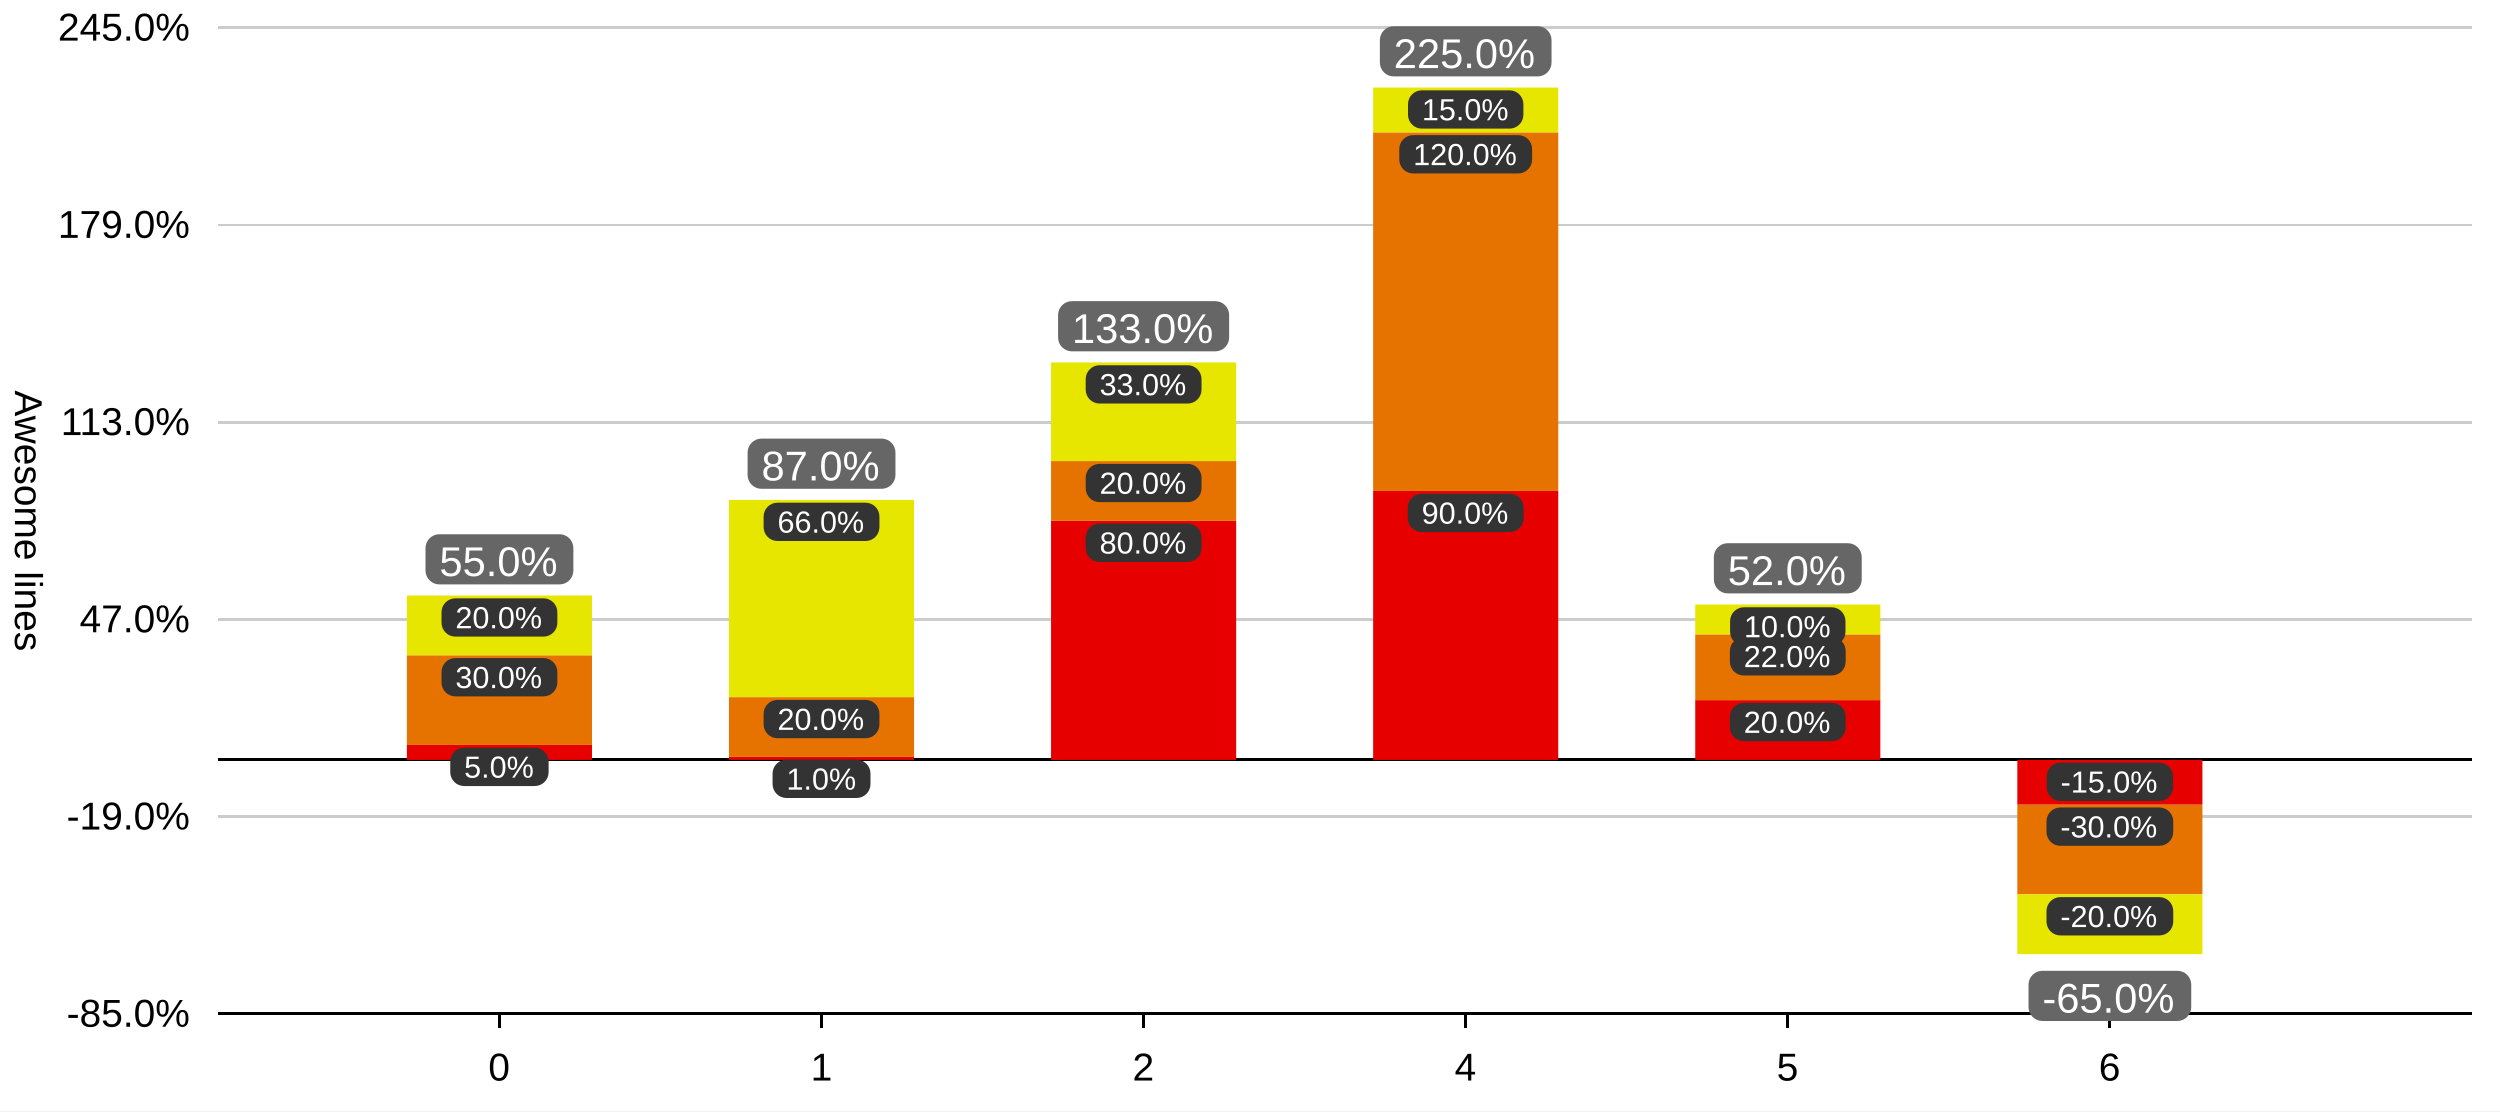
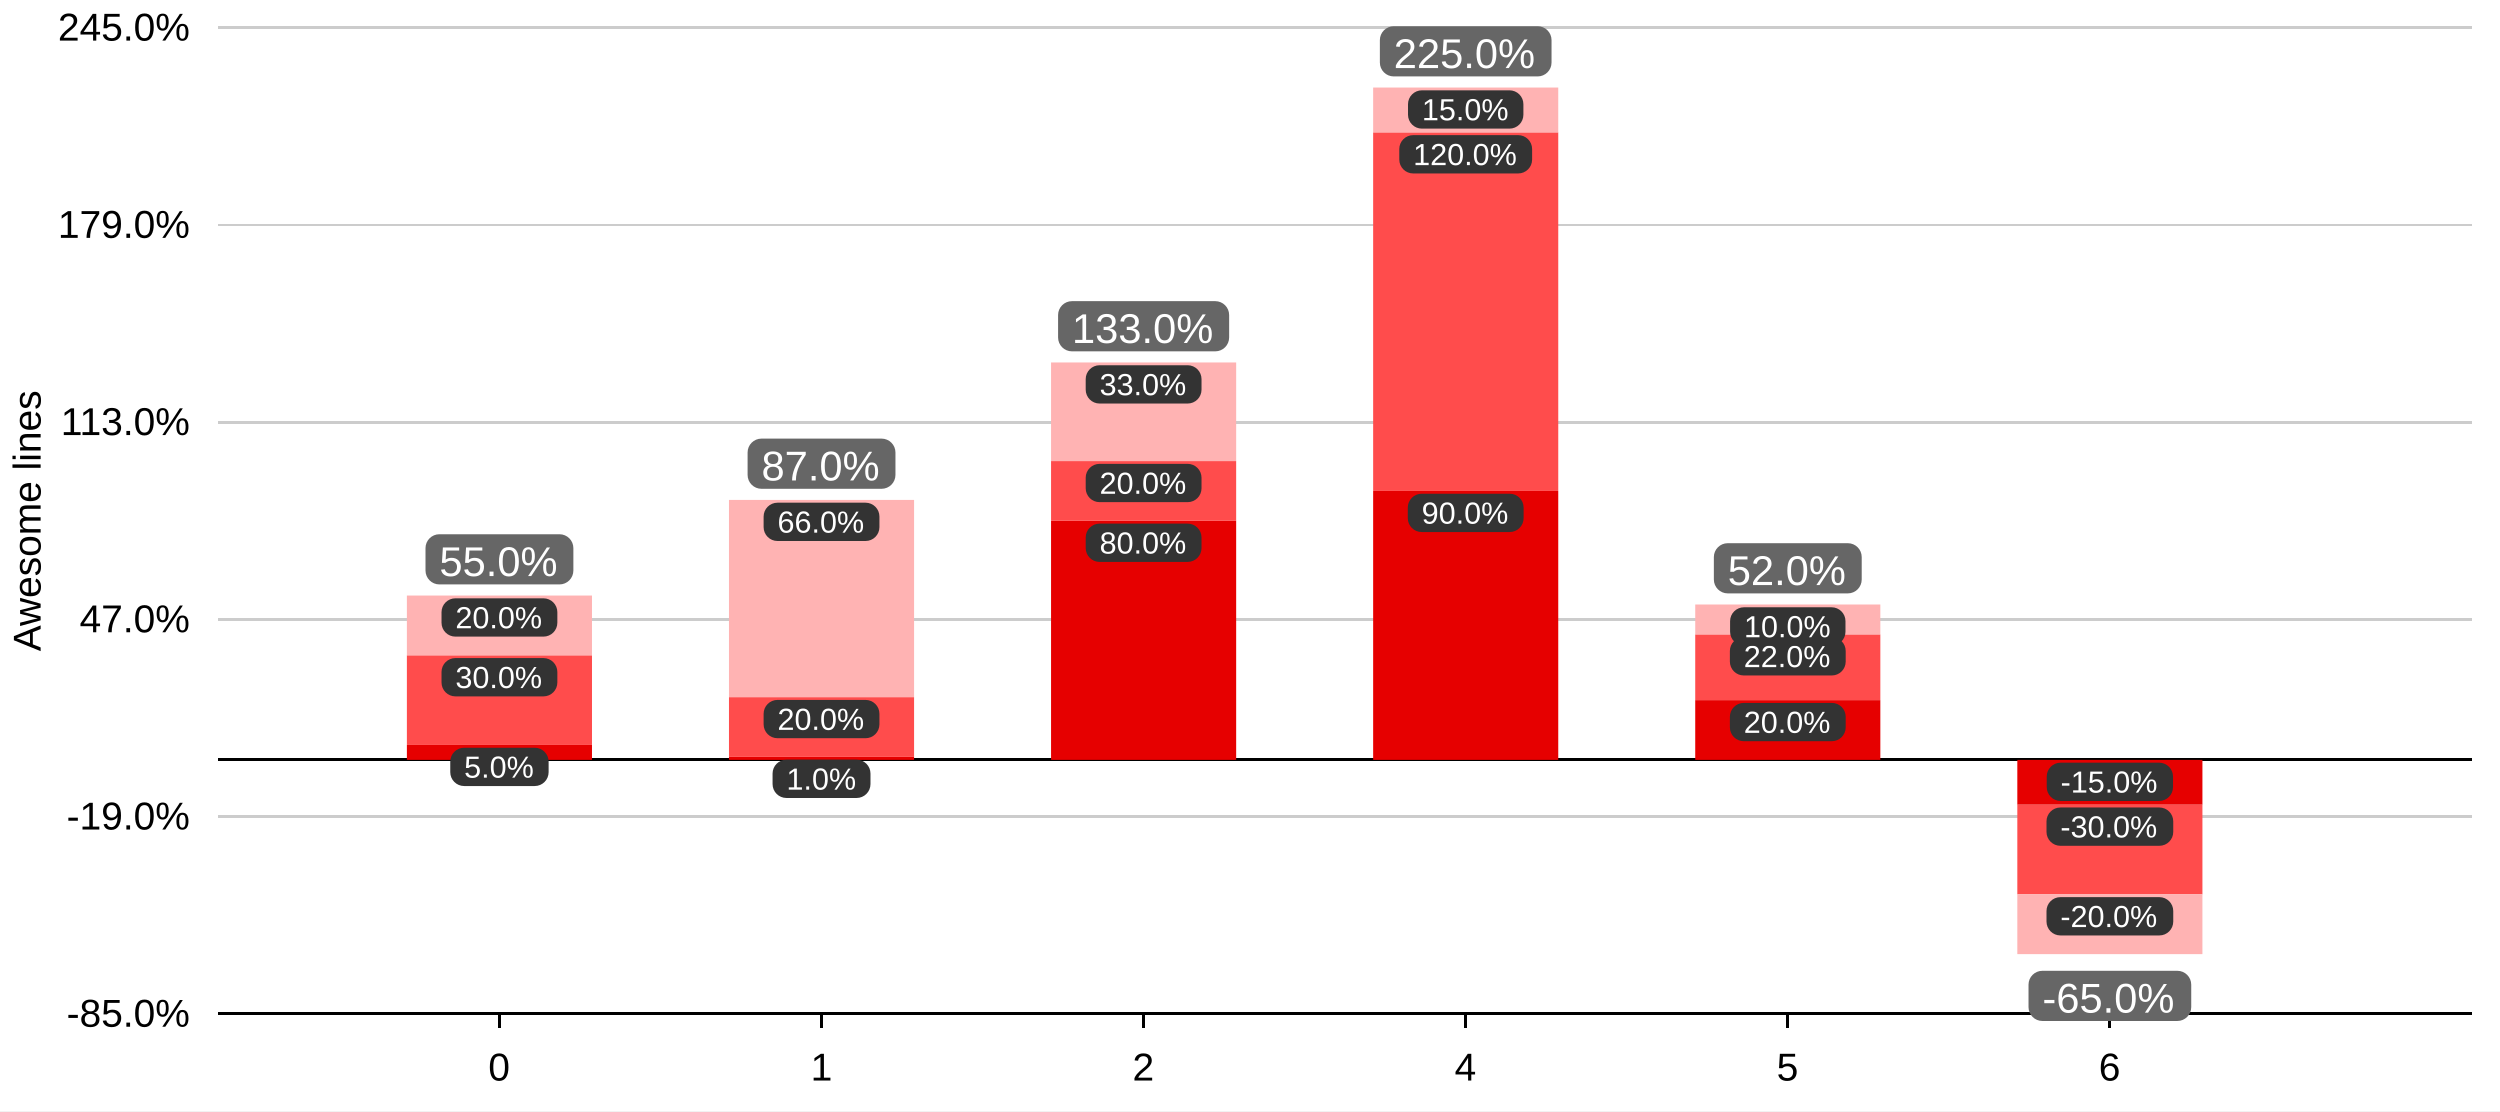
<svg xmlns="http://www.w3.org/2000/svg" id="php-charts-column-chart-stacked" width="900" height="400" viewBox="0 0 900 400" class="php-svg-charts">
  <g data-renderer-id="background">
    <rect data-renderer-id="rect" x="0" y="0" width="100%" height="100%" fill="white" />
  </g>
  <g data-renderer-id="grid">
    <line data-renderer-id="line" x1="78.34" y1="365" x2="890" y2="365" stroke="#ccc" stroke-width="1" shape-rendering="crispEdges" />
    <line data-renderer-id="line" x1="78.34" y1="294" x2="890" y2="294" stroke="#ccc" stroke-width="1" shape-rendering="crispEdges" />
    <line data-renderer-id="line" x1="78.34" y1="223" x2="890" y2="223" stroke="#ccc" stroke-width="1" shape-rendering="crispEdges" />
    <line data-renderer-id="line" x1="78.34" y1="152" x2="890" y2="152" stroke="#ccc" stroke-width="1" shape-rendering="crispEdges" />
    <line data-renderer-id="line" x1="78.34" y1="81" x2="890" y2="81" stroke="#ccc" stroke-width="1" shape-rendering="crispEdges" />
    <line data-renderer-id="line" x1="78.34" y1="10" x2="890" y2="10" stroke="#ccc" stroke-width="1" shape-rendering="crispEdges" />
  </g>
  <g data-renderer-id="lianco-lianco">
    <g data-renderer-id="axis">
      <g data-renderer-id="xaxis">
        <line data-renderer-id="line" x1="179.798" y1="365" x2="179.798" y2="370" fill="black" stroke="black" stroke-width="1" shape-rendering="crispEdges" />
        <g data-renderer-id="textrect">
          <text x="175.798" y="389" text-rendering="optimizeLegibility" dominant-baseline="alphabetic" alignment-baseline="auto" fill="black" font-family="arial" font-size="14">0</text>
        </g>
        <line data-renderer-id="line" x1="295.749" y1="365" x2="295.749" y2="370" fill="black" stroke="black" stroke-width="1" shape-rendering="crispEdges" />
        <g data-renderer-id="textrect">
          <text x="291.849" y="389" text-rendering="optimizeLegibility" dominant-baseline="alphabetic" alignment-baseline="auto" fill="black" font-family="arial" font-size="14">1</text>
        </g>
        <line data-renderer-id="line" x1="411.7" y1="365" x2="411.7" y2="370" fill="black" stroke="black" stroke-width="1" shape-rendering="crispEdges" />
        <g data-renderer-id="textrect">
          <text x="407.7" y="389" text-rendering="optimizeLegibility" dominant-baseline="alphabetic" alignment-baseline="auto" fill="black" font-family="arial" font-size="14">2</text>
        </g>
        <line data-renderer-id="line" x1="527.652" y1="365" x2="527.652" y2="370" fill="black" stroke="black" stroke-width="1" shape-rendering="crispEdges" />
        <g data-renderer-id="textrect">
          <text x="523.652" y="389" text-rendering="optimizeLegibility" dominant-baseline="alphabetic" alignment-baseline="auto" fill="black" font-family="arial" font-size="14">4</text>
        </g>
        <line data-renderer-id="line" x1="643.603" y1="365" x2="643.603" y2="370" fill="black" stroke="black" stroke-width="1" shape-rendering="crispEdges" />
        <g data-renderer-id="textrect">
          <text x="639.603" y="389" text-rendering="optimizeLegibility" dominant-baseline="alphabetic" alignment-baseline="auto" fill="black" font-family="arial" font-size="14">5</text>
        </g>
        <line data-renderer-id="line" x1="759.555" y1="365" x2="759.555" y2="370" fill="black" stroke="black" stroke-width="1" shape-rendering="crispEdges" />
        <g data-renderer-id="textrect">
          <text x="755.555" y="389" text-rendering="optimizeLegibility" dominant-baseline="alphabetic" alignment-baseline="auto" fill="black" font-family="arial" font-size="14">6</text>
        </g>
        <line data-renderer-id="line" x1="78.34" y1="365" x2="890" y2="365" fill="black" stroke="black" stroke-width="1" shape-rendering="crispEdges" />
      </g>
      <g data-renderer-id="yaxis">
        <g data-renderer-id="textrect">
          <text text-anchor="end" x="68.34" y="369.625" text-rendering="optimizeLegibility" dominant-baseline="alphabetic" alignment-baseline="auto" fill="black" font-family="arial" font-size="14">-85.0%</text>
        </g>
        <g data-renderer-id="textrect">
          <text text-anchor="end" x="68.34" y="298.625" text-rendering="optimizeLegibility" dominant-baseline="alphabetic" alignment-baseline="auto" fill="black" font-family="arial" font-size="14">-19.0%</text>
        </g>
        <g data-renderer-id="textrect">
          <text text-anchor="end" x="68.34" y="227.625" text-rendering="optimizeLegibility" dominant-baseline="alphabetic" alignment-baseline="auto" fill="black" font-family="arial" font-size="14">47.0%</text>
        </g>
        <g data-renderer-id="textrect">
          <text text-anchor="end" x="68.34" y="156.625" text-rendering="optimizeLegibility" dominant-baseline="alphabetic" alignment-baseline="auto" fill="black" font-family="arial" font-size="14">113.0%</text>
        </g>
        <g data-renderer-id="textrect">
          <text text-anchor="end" x="68.34" y="85.625" text-rendering="optimizeLegibility" dominant-baseline="alphabetic" alignment-baseline="auto" fill="black" font-family="arial" font-size="14">179.0%</text>
        </g>
        <g data-renderer-id="textrect">
          <text text-anchor="end" x="68.34" y="14.625" text-rendering="optimizeLegibility" dominant-baseline="alphabetic" alignment-baseline="auto" fill="black" font-family="arial" font-size="14">245.0%</text>
        </g>
-         <g transform="rotate(90, 10, 187.5)" data-renderer-id="textrect">
+         <g transform="rotate(-90, 10, 187.5)" data-renderer-id="textrect">
          <text text-anchor="middle" x="10" y="192.125" text-rendering="optimizeLegibility" dominant-baseline="alphabetic" alignment-baseline="auto" fill="black" font-family="arial" font-size="14">Awesome lines</text>
        </g>
      </g>
    </g>
    <g data-renderer-id="series">
      <g data-renderer-id="series-data">
        <line data-renderer-id="line" x1="78.34" y1="273.561" x2="890" y2="273.561" stroke="black" stroke-width="1" shape-rendering="crispEdges" />
        <rect data-renderer-id="rect" x="146.478" y="268.182" width="66.638" height="5.379" rx="0" fill="hsl(0, 100%, 45%)" />
-         <rect data-renderer-id="rect" x="146.478" y="235.909" width="66.638" height="32.273" rx="0" fill="hsl(30, 100%, 45%)" />
-         <rect data-renderer-id="rect" x="146.478" y="214.394" width="66.638" height="21.515" rx="0" fill="hsl(60, 100%, 45%)" />
+         <rect data-renderer-id="rect" x="146.478" y="235.909" width="66.638" height="32.273" rx="0" fill="hsl(0, 100%, 65%)" />
+         <rect data-renderer-id="rect" x="146.478" y="214.394" width="66.638" height="21.515" rx="0" fill="hsl(0, 100%, 85%)" />
        <rect data-renderer-id="rect" x="262.43" y="272.485" width="66.638" height="1.076" rx="0" fill="hsl(0, 100%, 45%)" />
-         <rect data-renderer-id="rect" x="262.43" y="250.97" width="66.638" height="21.515" rx="0" fill="hsl(30, 100%, 45%)" />
-         <rect data-renderer-id="rect" x="262.43" y="179.97" width="66.638" height="71" rx="0" fill="hsl(60, 100%, 45%)" />
+         <rect data-renderer-id="rect" x="262.43" y="250.97" width="66.638" height="21.515" rx="0" fill="hsl(0, 100%, 65%)" />
+         <rect data-renderer-id="rect" x="262.43" y="179.97" width="66.638" height="71" rx="0" fill="hsl(0, 100%, 85%)" />
        <rect data-renderer-id="rect" x="378.381" y="187.5" width="66.638" height="86.061" rx="0" fill="hsl(0, 100%, 45%)" />
-         <rect data-renderer-id="rect" x="378.381" y="165.985" width="66.638" height="21.515" rx="0" fill="hsl(30, 100%, 45%)" />
-         <rect data-renderer-id="rect" x="378.381" y="130.485" width="66.638" height="35.5" rx="0" fill="hsl(60, 100%, 45%)" />
+         <rect data-renderer-id="rect" x="378.381" y="165.985" width="66.638" height="21.515" rx="0" fill="hsl(0, 100%, 65%)" />
+         <rect data-renderer-id="rect" x="378.381" y="130.485" width="66.638" height="35.5" rx="0" fill="hsl(0, 100%, 85%)" />
        <rect data-renderer-id="rect" x="494.333" y="176.742" width="66.638" height="96.818" rx="0" fill="hsl(0, 100%, 45%)" />
-         <rect data-renderer-id="rect" x="494.333" y="47.652" width="66.638" height="129.091" rx="0" fill="hsl(30, 100%, 45%)" />
-         <rect data-renderer-id="rect" x="494.333" y="31.515" width="66.638" height="16.136" rx="0" fill="hsl(60, 100%, 45%)" />
+         <rect data-renderer-id="rect" x="494.333" y="47.652" width="66.638" height="129.091" rx="0" fill="hsl(0, 100%, 65%)" />
+         <rect data-renderer-id="rect" x="494.333" y="31.515" width="66.638" height="16.136" rx="0" fill="hsl(0, 100%, 85%)" />
        <rect data-renderer-id="rect" x="610.284" y="252.045" width="66.638" height="21.515" rx="0" fill="hsl(0, 100%, 45%)" />
-         <rect data-renderer-id="rect" x="610.284" y="228.379" width="66.638" height="23.667" rx="0" fill="hsl(30, 100%, 45%)" />
-         <rect data-renderer-id="rect" x="610.284" y="217.621" width="66.638" height="10.758" rx="0" fill="hsl(60, 100%, 45%)" />
+         <rect data-renderer-id="rect" x="610.284" y="228.379" width="66.638" height="23.667" rx="0" fill="hsl(0, 100%, 65%)" />
+         <rect data-renderer-id="rect" x="610.284" y="217.621" width="66.638" height="10.758" rx="0" fill="hsl(0, 100%, 85%)" />
        <rect data-renderer-id="rect" x="726.235" y="273.561" width="66.638" height="16.136" rx="0" fill="hsl(0, 100%, 45%)" />
-         <rect data-renderer-id="rect" x="726.235" y="289.697" width="66.638" height="32.273" rx="0" fill="hsl(30, 100%, 45%)" />
-         <rect data-renderer-id="rect" x="726.235" y="321.97" width="66.638" height="21.515" rx="0" fill="hsl(60, 100%, 45%)" />
+         <rect data-renderer-id="rect" x="726.235" y="289.697" width="66.638" height="32.273" rx="0" fill="hsl(0, 100%, 65%)" />
+         <rect data-renderer-id="rect" x="726.235" y="321.97" width="66.638" height="21.515" rx="0" fill="hsl(0, 100%, 85%)" />
      </g>
    </g>
    <g data-renderer-id="labels">
      <g data-renderer-id="textrect">
        <rect data-renderer-id="rect" x="162.093" y="269.182" width="35.41" height="13.79" rx="5" fill="#333" />
        <text x="167.093" y="279.968" text-rendering="optimizeLegibility" dominant-baseline="alphabetic" alignment-baseline="auto" fill="white" font-family="arial" font-size="11">5.0%</text>
      </g>
      <g data-renderer-id="textrect">
        <rect data-renderer-id="rect" x="158.947" y="236.909" width="41.7" height="13.79" rx="5" fill="#333" />
        <text x="163.947" y="247.695" text-rendering="optimizeLegibility" dominant-baseline="alphabetic" alignment-baseline="auto" fill="white" font-family="arial" font-size="11">30.0%</text>
      </g>
      <g data-renderer-id="textrect">
        <rect data-renderer-id="rect" x="158.947" y="215.394" width="41.7" height="13.79" rx="5" fill="#333" />
        <text x="163.947" y="226.18" text-rendering="optimizeLegibility" dominant-baseline="alphabetic" alignment-baseline="auto" fill="white" font-family="arial" font-size="11">20.0%</text>
      </g>
      <g data-renderer-id="textrect">
        <rect data-renderer-id="rect" x="153.183" y="192.324" width="53.23" height="18.07" rx="5" fill="#666" />
        <text x="158.183" y="207.395" text-rendering="optimizeLegibility" dominant-baseline="alphabetic" alignment-baseline="auto" fill="white" font-family="arial" font-size="15">55.0%</text>
      </g>
      <g data-renderer-id="textrect">
        <rect data-renderer-id="rect" x="278.124" y="273.485" width="35.25" height="13.79" rx="5" fill="#333" />
        <text x="283.124" y="284.271" text-rendering="optimizeLegibility" dominant-baseline="alphabetic" alignment-baseline="auto" fill="white" font-family="arial" font-size="11">1.0%</text>
      </g>
      <g data-renderer-id="textrect">
        <rect data-renderer-id="rect" x="274.899" y="251.97" width="41.7" height="13.79" rx="5" fill="#333" />
        <text x="279.899" y="262.755" text-rendering="optimizeLegibility" dominant-baseline="alphabetic" alignment-baseline="auto" fill="white" font-family="arial" font-size="11">20.0%</text>
      </g>
      <g data-renderer-id="textrect">
        <rect data-renderer-id="rect" x="274.899" y="180.97" width="41.7" height="13.79" rx="5" fill="#333" />
        <text x="279.899" y="191.755" text-rendering="optimizeLegibility" dominant-baseline="alphabetic" alignment-baseline="auto" fill="white" font-family="arial" font-size="11">66.0%</text>
      </g>
      <g data-renderer-id="textrect">
        <rect data-renderer-id="rect" x="269.134" y="157.9" width="53.23" height="18.07" rx="5" fill="#666" />
        <text x="274.134" y="172.971" text-rendering="optimizeLegibility" dominant-baseline="alphabetic" alignment-baseline="auto" fill="white" font-family="arial" font-size="15">87.0%</text>
      </g>
      <g data-renderer-id="textrect">
        <rect data-renderer-id="rect" x="390.85" y="188.5" width="41.7" height="13.79" rx="5" fill="#333" />
        <text x="395.85" y="199.286" text-rendering="optimizeLegibility" dominant-baseline="alphabetic" alignment-baseline="auto" fill="white" font-family="arial" font-size="11">80.0%</text>
      </g>
      <g data-renderer-id="textrect">
        <rect data-renderer-id="rect" x="390.85" y="166.985" width="41.7" height="13.79" rx="5" fill="#333" />
        <text x="395.85" y="177.771" text-rendering="optimizeLegibility" dominant-baseline="alphabetic" alignment-baseline="auto" fill="white" font-family="arial" font-size="11">20.0%</text>
      </g>
      <g data-renderer-id="textrect">
        <rect data-renderer-id="rect" x="390.85" y="131.485" width="41.7" height="13.79" rx="5" fill="#333" />
        <text x="395.85" y="142.271" text-rendering="optimizeLegibility" dominant-baseline="alphabetic" alignment-baseline="auto" fill="white" font-family="arial" font-size="11">33.0%</text>
      </g>
      <g data-renderer-id="textrect">
        <rect data-renderer-id="rect" x="380.91" y="108.415" width="61.58" height="18.07" rx="5" fill="#666" />
        <text x="385.91" y="123.486" text-rendering="optimizeLegibility" dominant-baseline="alphabetic" alignment-baseline="auto" fill="white" font-family="arial" font-size="15">133.0%</text>
      </g>
      <g data-renderer-id="textrect">
        <rect data-renderer-id="rect" x="506.802" y="177.742" width="41.7" height="13.79" rx="5" fill="#333" />
        <text x="511.802" y="188.528" text-rendering="optimizeLegibility" dominant-baseline="alphabetic" alignment-baseline="auto" fill="white" font-family="arial" font-size="11">90.0%</text>
      </g>
      <g data-renderer-id="textrect">
        <rect data-renderer-id="rect" x="503.742" y="48.652" width="47.82" height="13.79" rx="5" fill="#333" />
        <text x="508.742" y="59.437" text-rendering="optimizeLegibility" dominant-baseline="alphabetic" alignment-baseline="auto" fill="white" font-family="arial" font-size="11">120.0%</text>
      </g>
      <g data-renderer-id="textrect">
        <rect data-renderer-id="rect" x="506.882" y="32.515" width="41.54" height="13.79" rx="5" fill="#333" />
        <text x="511.882" y="43.301" text-rendering="optimizeLegibility" dominant-baseline="alphabetic" alignment-baseline="auto" fill="white" font-family="arial" font-size="11">15.0%</text>
      </g>
      <g data-renderer-id="textrect">
        <rect data-renderer-id="rect" x="496.752" y="9.445" width="61.8" height="18.07" rx="5" fill="#666" />
        <text x="501.752" y="24.517" text-rendering="optimizeLegibility" dominant-baseline="alphabetic" alignment-baseline="auto" fill="white" font-family="arial" font-size="15">225.0%</text>
      </g>
      <g data-renderer-id="textrect">
        <rect data-renderer-id="rect" x="622.753" y="253.045" width="41.7" height="13.79" rx="5" fill="#333" />
        <text x="627.753" y="263.831" text-rendering="optimizeLegibility" dominant-baseline="alphabetic" alignment-baseline="auto" fill="white" font-family="arial" font-size="11">20.0%</text>
      </g>
      <g data-renderer-id="textrect">
        <rect data-renderer-id="rect" x="622.753" y="229.379" width="41.7" height="13.79" rx="5" fill="#333" />
        <text x="627.753" y="240.165" text-rendering="optimizeLegibility" dominant-baseline="alphabetic" alignment-baseline="auto" fill="white" font-family="arial" font-size="11">22.0%</text>
      </g>
      <g data-renderer-id="textrect">
        <rect data-renderer-id="rect" x="622.833" y="218.621" width="41.54" height="13.79" rx="5" fill="#333" />
        <text x="627.833" y="229.407" text-rendering="optimizeLegibility" dominant-baseline="alphabetic" alignment-baseline="auto" fill="white" font-family="arial" font-size="11">10.0%</text>
      </g>
      <g data-renderer-id="textrect">
        <rect data-renderer-id="rect" x="616.988" y="195.551" width="53.23" height="18.07" rx="5" fill="#666" />
        <text x="621.988" y="210.623" text-rendering="optimizeLegibility" dominant-baseline="alphabetic" alignment-baseline="auto" fill="white" font-family="arial" font-size="15">52.0%</text>
      </g>
      <g data-renderer-id="textrect">
        <rect data-renderer-id="rect" x="736.82" y="274.561" width="45.47" height="13.79" rx="5" fill="#333" />
        <text x="741.82" y="285.346" text-rendering="optimizeLegibility" dominant-baseline="alphabetic" alignment-baseline="auto" fill="white" font-family="arial" font-size="11">-15.0%</text>
      </g>
      <g data-renderer-id="textrect">
        <rect data-renderer-id="rect" x="736.74" y="290.697" width="45.63" height="13.79" rx="5" fill="#333" />
        <text x="741.74" y="301.483" text-rendering="optimizeLegibility" dominant-baseline="alphabetic" alignment-baseline="auto" fill="white" font-family="arial" font-size="11">-30.0%</text>
      </g>
      <g data-renderer-id="textrect">
        <rect data-renderer-id="rect" x="736.74" y="322.97" width="45.63" height="13.79" rx="5" fill="#333" />
        <text x="741.74" y="333.755" text-rendering="optimizeLegibility" dominant-baseline="alphabetic" alignment-baseline="auto" fill="white" font-family="arial" font-size="11">-20.0%</text>
      </g>
      <g data-renderer-id="textrect">
        <rect data-renderer-id="rect" x="730.265" y="349.485" width="58.58" height="18.07" rx="5" fill="#666" />
        <text x="735.265" y="364.556" text-rendering="optimizeLegibility" dominant-baseline="alphabetic" alignment-baseline="auto" fill="white" font-family="arial" font-size="15">-65.0%</text>
      </g>
    </g>
  </g>
</svg>
